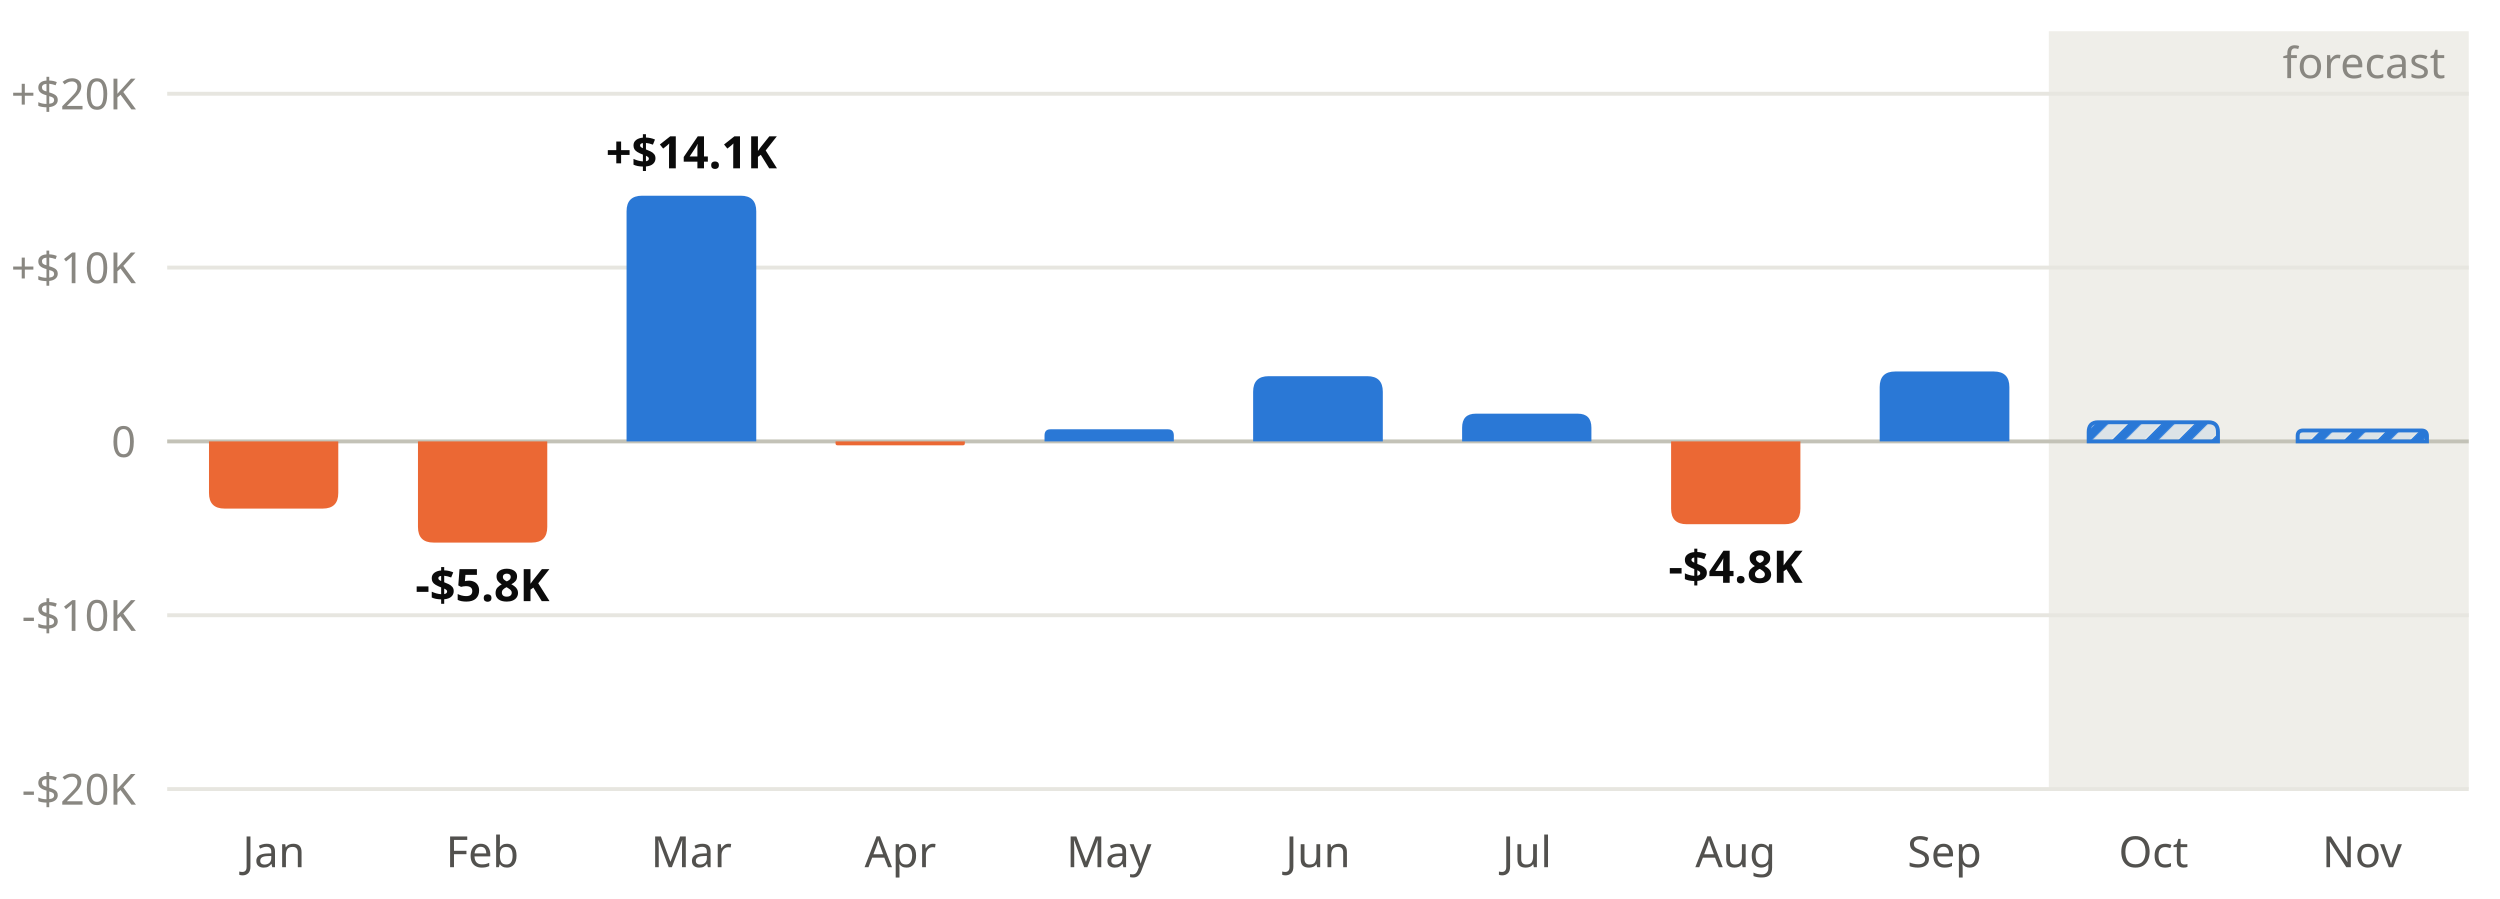
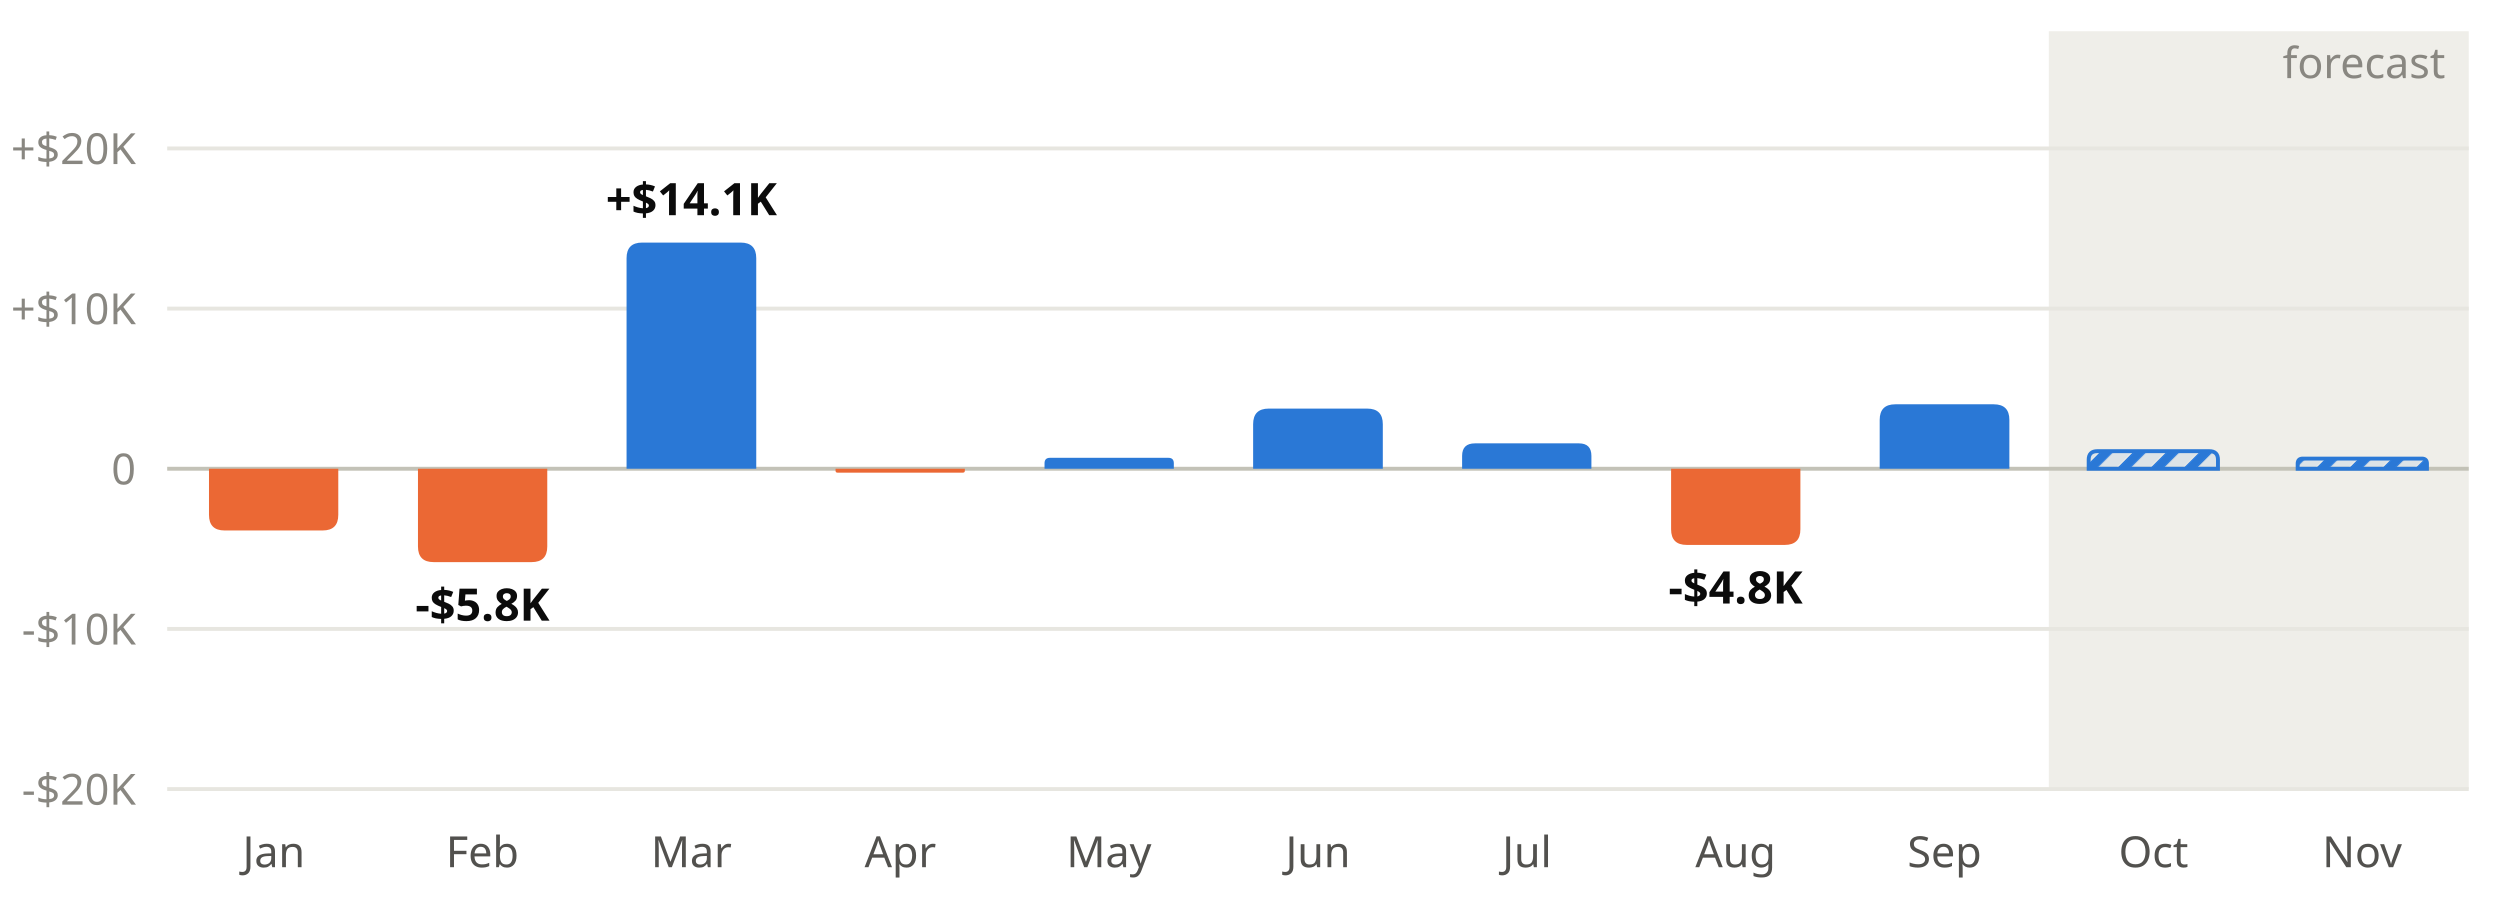
<svg xmlns="http://www.w3.org/2000/svg" class="bareink" viewBox="0 0 640 230" width="640" height="230" role="img" aria-label="March carried the year" font-family="system-ui,sans-serif" font-size="11" fill="#898781" style="overflow:visible;max-width:100%;height:auto">
  <defs>
    <pattern id="bis1" patternUnits="userSpaceOnUse" width="6" height="6" patternTransform="rotate(45)">
      <rect width="6" height="6" fill="#2a78d6" fill-opacity="0.1" />
      <rect width="2.4" height="6" fill="#2a78d6" />
    </pattern>
    <pattern id="bis2" patternUnits="userSpaceOnUse" width="6" height="6" patternTransform="rotate(45)">
      <rect width="6" height="6" fill="#eb6834" fill-opacity="0.1" />
      <rect width="2.4" height="6" fill="#eb6834" />
    </pattern>
  </defs>
  <rect x="524.5" y="8" width="107.5" height="194" fill="#efeee9" />
  <text x="626" y="20" text-anchor="end">forecast</text>
  <line x1="42.8" x2="632" y1="202" y2="202" stroke="#e7e6e0" />
  <text x="34.8" y="206" text-anchor="end">-$20K</text>
-   <line x1="42.8" x2="632" y1="157.5" y2="157.5" stroke="#e7e6e0" />
-   <text x="34.8" y="161.5" text-anchor="end">-$10K</text>
-   <line x1="42.8" x2="632" y1="113" y2="113" stroke="#c3c2b7" />
-   <text x="34.8" y="117" text-anchor="end">0</text>
-   <line x1="42.8" x2="632" y1="68.5" y2="68.5" stroke="#e7e6e0" />
-   <text x="34.8" y="72.5" text-anchor="end">+$10K</text>
-   <line x1="42.8" x2="632" y1="24" y2="24" stroke="#e7e6e0" />
-   <text x="34.8" y="28" text-anchor="end">+$20K</text>
-   <path d="M53.5,113H86.6V126.2Q86.6,130.2 82.6,130.2H57.5Q53.5,130.2 53.5,126.2V113Z" fill="#eb6834" />
+   <line x1="42.8" x2="632" y1="161" y2="161" stroke="#e7e6e0" />
+   <text x="34.8" y="165" text-anchor="end">-$10K</text>
+   <line x1="42.8" x2="632" y1="120" y2="120" stroke="#c3c2b7" />
+   <text x="34.8" y="124" text-anchor="end">0</text>
+   <line x1="42.8" x2="632" y1="79" y2="79" stroke="#e7e6e0" />
+   <text x="34.8" y="83" text-anchor="end">+$10K</text>
+   <line x1="42.8" x2="632" y1="38" y2="38" stroke="#e7e6e0" />
+   <text x="34.8" y="42" text-anchor="end">+$20K</text>
+   <path d="M53.5,120H86.6V131.8Q86.6,135.8 82.6,135.8H57.5Q53.5,135.8 53.5,131.8V120Z" fill="#eb6834" />
  <text x="70.1" y="222" text-anchor="middle" fill="#52514e">Jan</text>
-   <rect x="43.3" y="24" width="53.5" height="178" fill="transparent" tabindex="0" data-i="0" />
-   <path d="M107,113H140.1V134.9Q140.1,138.9 136.1,138.9H111Q107,138.9 107,134.9V113Z" fill="#eb6834" />
+   <rect x="43.3" y="38" width="53.5" height="164" fill="transparent" tabindex="0" data-i="0" />
+   <path d="M107,120H140.1V139.9Q140.1,143.9 136.1,143.9H111Q107,143.9 107,139.9V120Z" fill="#eb6834" />
  <text x="123.5" y="222" text-anchor="middle" fill="#52514e">Feb</text>
-   <text x="123.5" y="153.9" text-anchor="middle" fill="#0b0b0b" font-size="11.5" font-weight="600">-$5.8K</text>
-   <rect x="96.8" y="24" width="53.5" height="178" fill="transparent" tabindex="0" data-i="1" />
-   <path d="M164.4,50.1H189.6Q193.6,50.1 193.6,54.1V113H160.4V54.1Q160.4,50.1 164.4,50.1Z" fill="#2a78d6" />
+   <text x="123.5" y="158.9" text-anchor="middle" fill="#0b0b0b" font-size="11.5" font-weight="600">-$5.8K</text>
+   <rect x="96.8" y="38" width="53.5" height="164" fill="transparent" tabindex="0" data-i="1" />
+   <path d="M164.4,62.1H189.6Q193.6,62.1 193.6,66.1V120H160.4V66.1Q160.4,62.1 164.4,62.1Z" fill="#2a78d6" />
  <text x="177" y="222" text-anchor="middle" fill="#52514e">Mar</text>
-   <text x="177" y="43.1" text-anchor="middle" fill="#0b0b0b" font-size="11.5" font-weight="600">+$14.1K</text>
-   <rect x="150.3" y="24" width="53.5" height="178" fill="transparent" tabindex="0" data-i="2" />
-   <path d="M213.9,113H247V113.5Q247,114 246.5,114H214.4Q213.9,114 213.9,113.5V113Z" fill="#eb6834" />
+   <text x="177" y="55.1" text-anchor="middle" fill="#0b0b0b" font-size="11.5" font-weight="600">+$14.1K</text>
+   <rect x="150.3" y="38" width="53.5" height="164" fill="transparent" tabindex="0" data-i="2" />
+   <path d="M213.9,120H247V120.5Q247,121 246.5,121H214.4Q213.9,121 213.9,120.5V120Z" fill="#eb6834" />
  <text x="230.5" y="222" text-anchor="middle" fill="#52514e">Apr</text>
-   <rect x="203.7" y="24" width="53.5" height="178" fill="transparent" tabindex="0" data-i="3" />
-   <path d="M268.9,109.9H299Q300.5,109.9 300.5,111.5V113H267.4V111.5Q267.4,109.9 268.9,109.9Z" fill="#2a78d6" />
+   <rect x="203.7" y="38" width="53.5" height="164" fill="transparent" tabindex="0" data-i="3" />
+   <path d="M268.8,117.2H299.1Q300.5,117.2 300.5,118.6V120H267.4V118.6Q267.4,117.2 268.8,117.2Z" fill="#2a78d6" />
  <text x="283.9" y="222" text-anchor="middle" fill="#52514e">May</text>
-   <rect x="257.2" y="24" width="53.5" height="178" fill="transparent" tabindex="0" data-i="4" />
-   <path d="M324.8,96.3H350Q354,96.3 354,100.3V113H320.8V100.3Q320.8,96.3 324.8,96.3Z" fill="#2a78d6" />
+   <rect x="257.2" y="38" width="53.5" height="164" fill="transparent" tabindex="0" data-i="4" />
+   <path d="M324.8,104.6H350Q354,104.6 354,108.6V120H320.8V108.6Q320.8,104.6 324.8,104.6Z" fill="#2a78d6" />
  <text x="337.4" y="222" text-anchor="middle" fill="#52514e">Jun</text>
-   <rect x="310.7" y="24" width="53.5" height="178" fill="transparent" tabindex="0" data-i="5" />
-   <path d="M377.8,105.9H403.9Q407.4,105.9 407.4,109.5V113H374.3V109.5Q374.3,105.9 377.8,105.9Z" fill="#2a78d6" />
+   <rect x="310.7" y="38" width="53.5" height="164" fill="transparent" tabindex="0" data-i="5" />
+   <path d="M377.6,113.5H404.2Q407.4,113.5 407.4,116.7V120H374.3V116.7Q374.3,113.5 377.6,113.5Z" fill="#2a78d6" />
  <text x="390.9" y="222" text-anchor="middle" fill="#52514e">Jul</text>
-   <rect x="364.1" y="24" width="53.5" height="178" fill="transparent" tabindex="0" data-i="6" />
-   <path d="M427.8,113H460.9V130.2Q460.9,134.2 456.9,134.2H431.8Q427.8,134.2 427.8,130.2V113Z" fill="#eb6834" />
+   <rect x="364.1" y="38" width="53.5" height="164" fill="transparent" tabindex="0" data-i="6" />
+   <path d="M427.8,120H460.9V135.5Q460.9,139.5 456.9,139.5H431.8Q427.8,139.5 427.8,135.5V120Z" fill="#eb6834" />
  <text x="444.3" y="222" text-anchor="middle" fill="#52514e">Aug</text>
-   <text x="444.3" y="149.2" text-anchor="middle" fill="#0b0b0b" font-size="11.5" font-weight="600">-$4.8K</text>
-   <rect x="417.6" y="24" width="53.5" height="178" fill="transparent" tabindex="0" data-i="7" />
-   <path d="M485.2,95.1H510.4Q514.4,95.1 514.4,99.1V113H481.2V99.1Q481.2,95.1 485.2,95.1Z" fill="#2a78d6" />
+   <text x="444.3" y="154.5" text-anchor="middle" fill="#0b0b0b" font-size="11.5" font-weight="600">-$4.8K</text>
+   <rect x="417.6" y="38" width="53.5" height="164" fill="transparent" tabindex="0" data-i="7" />
+   <path d="M485.2,103.5H510.4Q514.4,103.5 514.4,107.5V120H481.2V107.5Q481.2,103.5 485.2,103.5Z" fill="#2a78d6" />
  <text x="497.8" y="222" text-anchor="middle" fill="#52514e">Sep</text>
-   <rect x="471.1" y="24" width="53.5" height="178" fill="transparent" tabindex="0" data-i="8" />
-   <path d="M537.1,108.1H565.4Q567.8,108.1 567.8,110.6V113H534.7V110.6Q534.7,108.1 537.1,108.1Z" fill="url(#bis1)" stroke="#2a78d6" />
+   <rect x="471.1" y="38" width="53.5" height="164" fill="transparent" tabindex="0" data-i="8" />
+   <path d="M536.9,115.5H565.6Q567.8,115.5 567.8,117.7V120H534.7V117.7Q534.7,115.5 536.9,115.5Z" fill="url(#bis1)" stroke="#2a78d6" />
  <text x="551.3" y="222" text-anchor="middle" fill="#52514e">Oct</text>
-   <rect x="524.5" y="24" width="53.5" height="178" fill="transparent" tabindex="0" data-i="9" />
-   <path d="M589.6,110.2H619.9Q621.3,110.2 621.3,111.6V113H588.2V111.6Q588.2,110.2 589.6,110.2Z" fill="url(#bis1)" stroke="#2a78d6" />
+   <rect x="524.5" y="38" width="53.5" height="164" fill="transparent" tabindex="0" data-i="9" />
+   <path d="M589.5,117.4H620Q621.3,117.4 621.3,118.7V120H588.2V118.7Q588.2,117.4 589.5,117.4Z" fill="url(#bis1)" stroke="#2a78d6" />
  <text x="604.7" y="222" text-anchor="middle" fill="#52514e">Nov</text>
-   <rect x="578" y="24" width="53.5" height="178" fill="transparent" tabindex="0" data-i="10" />
+   <rect x="578" y="38" width="53.5" height="164" fill="transparent" tabindex="0" data-i="10" />
</svg>
